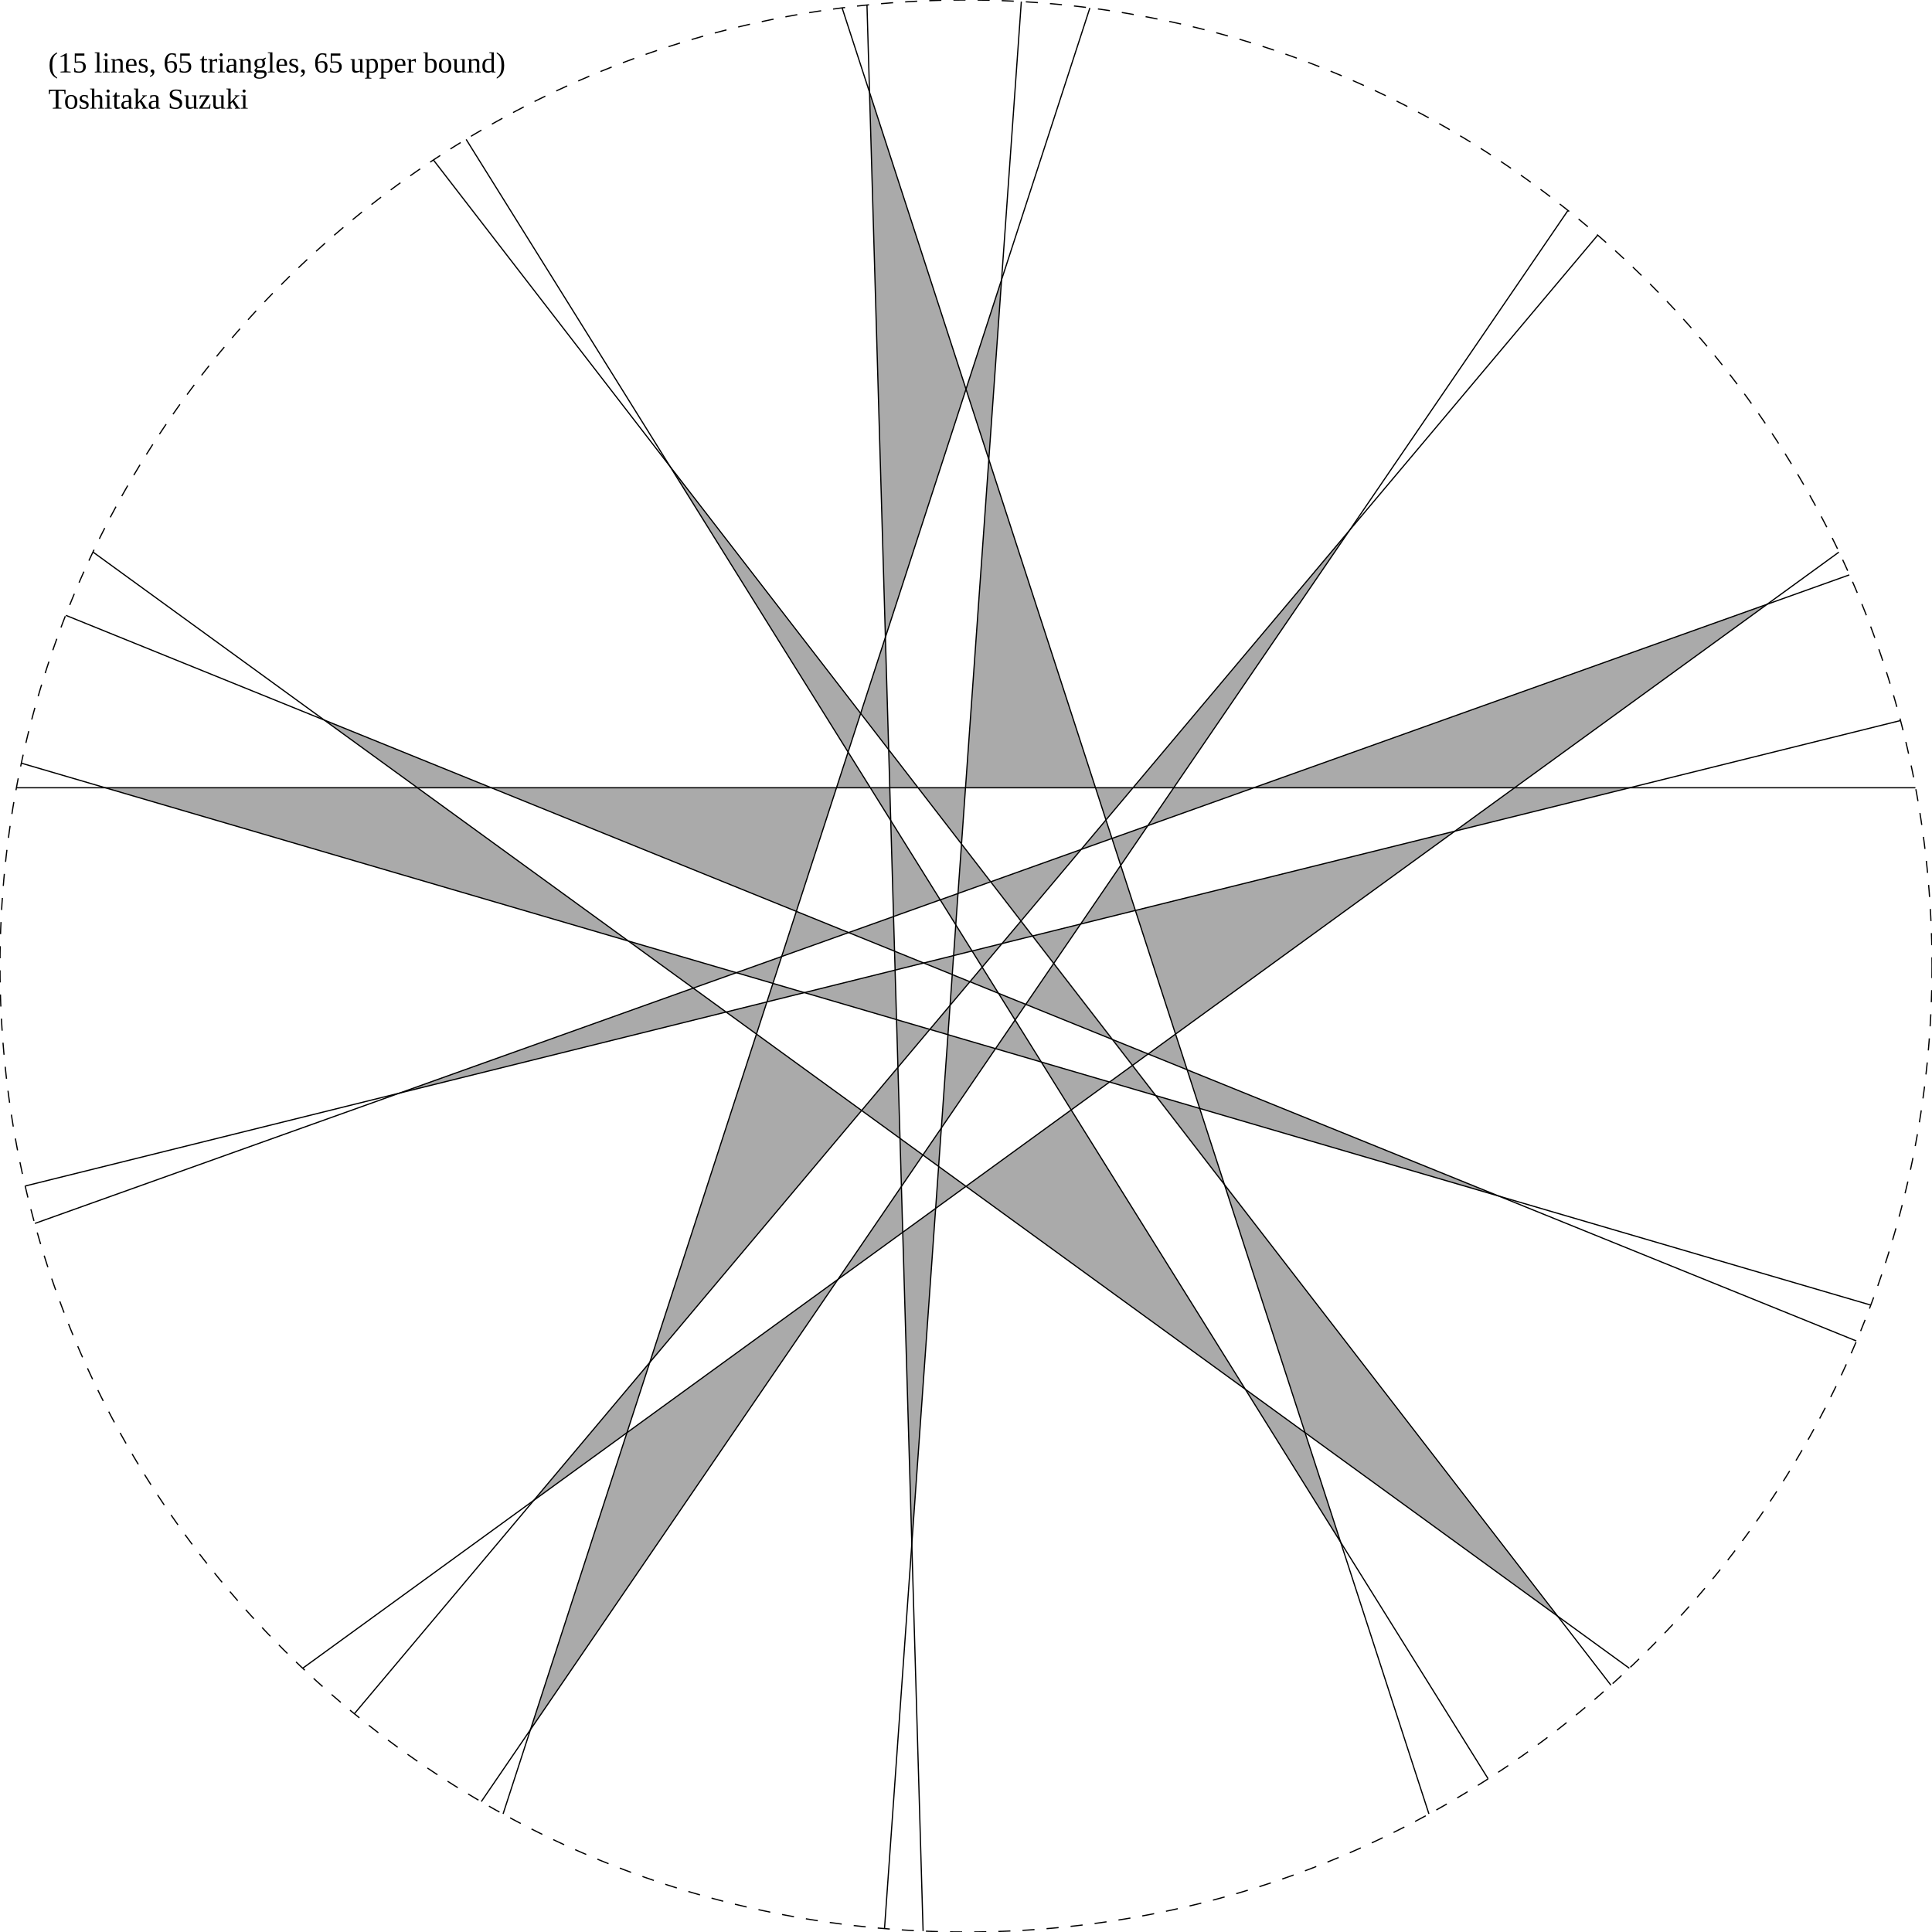
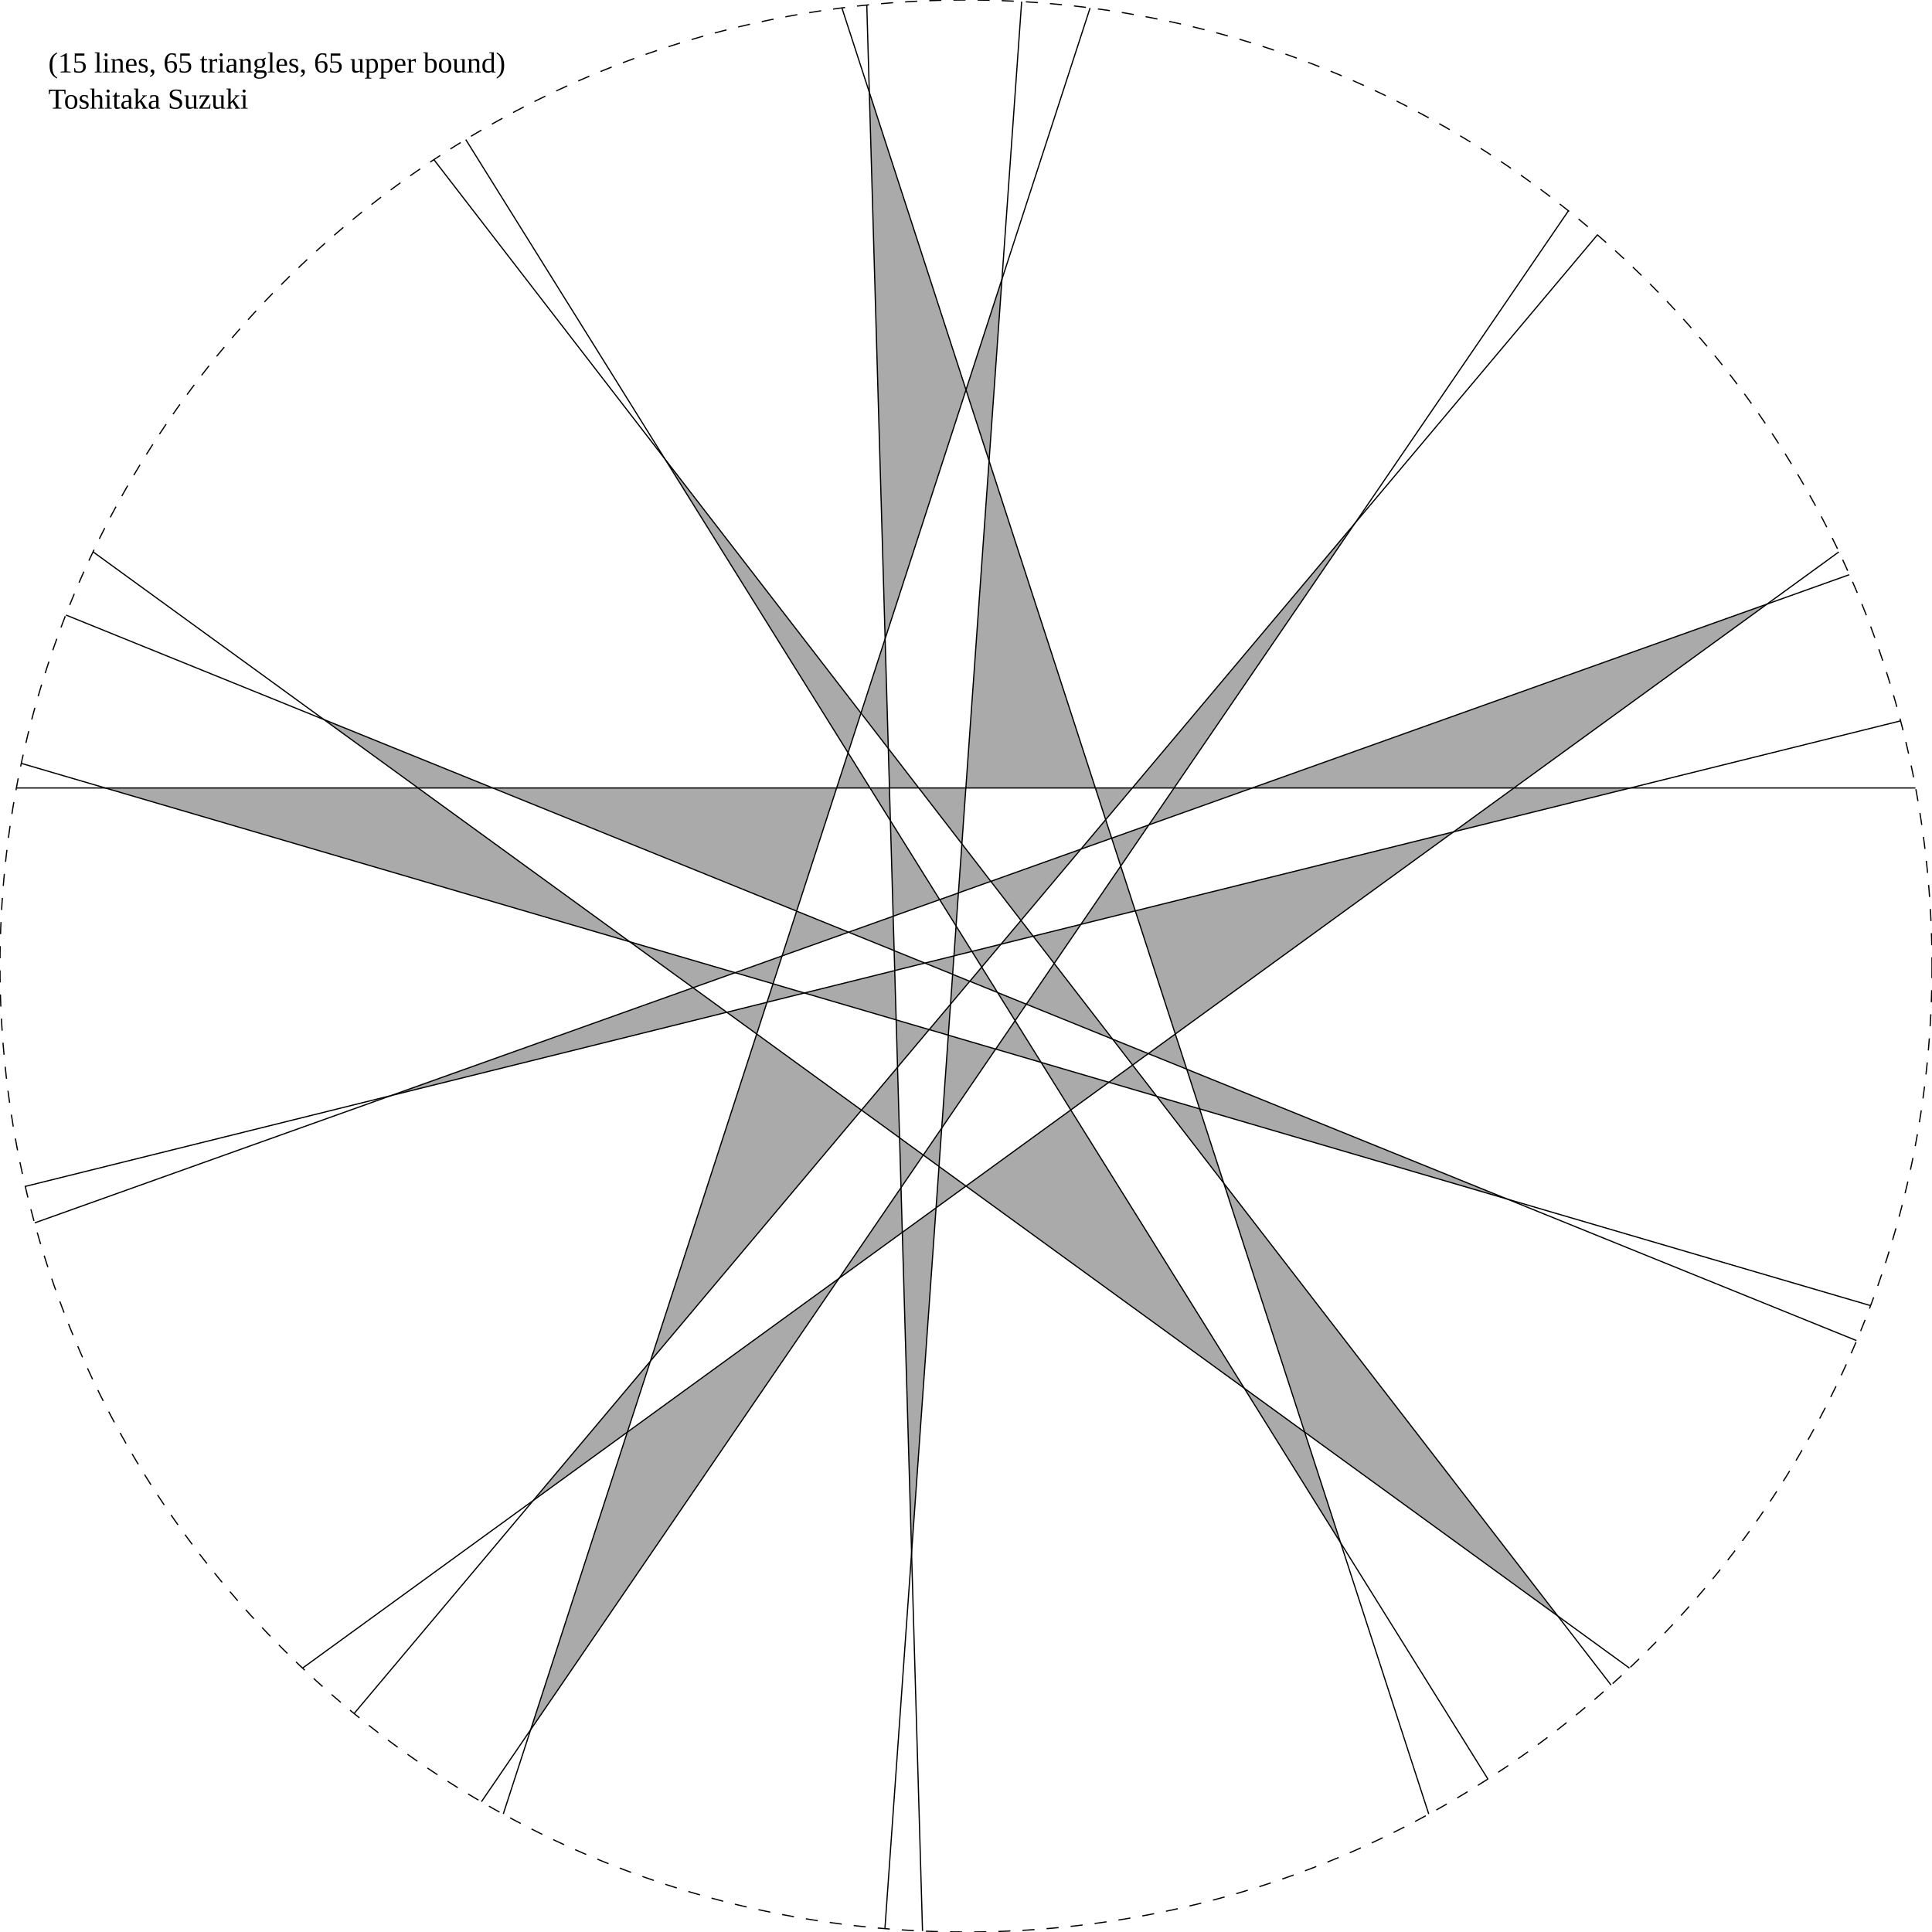
<svg xmlns="http://www.w3.org/2000/svg" width="800.0px" height="800.0px" viewBox="0px 0px 800.0px 800.0px" version="1.1" id="svg1=-body" xml:space="preserve">
  <style>
		circle { stroke:black;stroke-width:0.5;fill:none;stroke-dasharray:5,5; }		line { stroke:black;stroke-width:0.5;vector-effect:non-scaling-stroke; }		path { fill:#00000055; }
    </style>
  <rect width="100%" height="100%" fill="white" />
  <text x="20" y="30">(15 lines, 65 triangles, 65 upper bound)</text>
  <text x="20" y="45">Toshitaka Suzuki</text>
-   <path d="M 43.562 326.191 L 172.841 326.191 L 260.218 389.675" />
-   <path d="M 203.42 326.191 L 172.841 326.191 L 134.268 298.167" />
-   <path d="M 203.42 326.191 L 346.375 326.191 L 329.741 377.385" />
-   <path d="M 380.157 326.191 L 368.441 326.191 L 367.981 310.42" />
-   <path d="M 380.157 326.191 L 399.797 326.191 L 398.143 349.489" />
-   <path d="M 360.386 326.191 L 368.441 326.191 L 368.835 339.745" />
-   <path d="M 360.386 326.191 L 346.375 326.191 L 351.176 311.417" />
-   <path d="M 453.625 326.191 L 399.797 326.191 L 409.449 190.233" />
-   <path d="M 453.625 326.191 L 469.16 326.191 L 457.955 339.517" />
-   <path d="M 486.006 326.191 L 469.16 326.191 L 558.843 219.542" />
-   <path d="M 486.006 326.191 L 519.155 326.191 L 475.301 341.867" />
-   <path d="M 627.159 326.191 L 519.155 326.191 L 731.748 250.203" />
-   <path d="M 627.159 326.191 L 674.838 326.191 L 602.42 344.165" />
-   <path d="M 620.711 495.304 L 496.774 458.989 L 491.568 442.967" />
-   <path d="M 260.218 389.675 L 304.91 402.77 L 287.036 409.159" />
-   <path d="M 478.557 453.651 L 496.774 458.989 L 507.017 490.515" />
-   <path d="M 478.557 453.651 L 459.437 448.049 L 468.916 441.162" />
-   <path d="M 431.192 439.772 L 412.23 434.216 L 420.332 422.353" />
-   <path d="M 431.192 439.772 L 459.437 448.049 L 443.548 459.593" />
-   <path d="M 371.238 422.205 L 385.024 426.245 L 371.813 441.955" />
-   <path d="M 371.238 422.205 L 333.064 411.02 L 370.64 401.693" />
-   <path d="M 392.538 428.446 L 412.23 434.216 L 389.796 467.065" />
-   <path d="M 392.538 428.446 L 385.024 426.245 L 393.401 416.283" />
-   <path d="M 320.051 407.207 L 304.91 402.77 L 323.672 396.064" />
-   <path d="M 320.051 407.207 L 333.064 411.02 L 317.563 414.867" />
-   <path d="M 460.63 430.429 L 424.748 415.888 L 436.321 398.942" />
-   <path d="M 460.63 430.429 L 475.432 436.428 L 468.916 441.162" />
-   <path d="M 413.447 411.308 L 424.748 415.888 L 420.332 422.353" />
-   <path d="M 413.447 411.308 L 401.617 406.513 L 406.694 400.475" />
-   <path d="M 491.568 442.967 L 475.432 436.428 L 486.767 428.192" />
-   <path d="M 370.412 393.867 L 351.388 386.157 L 369.994 379.507" />
-   <path d="M 370.412 393.867 L 382.475 398.756 L 370.64 401.693" />
-   <path d="M 394.305 403.55 L 401.617 406.513 L 393.401 416.283" />
-   <path d="M 394.305 403.55 L 382.475 398.756 L 394.864 395.681" />
-   <path d="M 329.741 377.385 L 351.388 386.157 L 323.672 396.064" />
-   <path d="M 644.981 669.222 L 540.392 593.233 L 507.017 490.515" />
-   <path d="M 515.653 575.259 L 540.392 593.233 L 555.126 638.578" />
-   <path d="M 515.653 575.259 L 400.0 491.232 L 443.548 459.593" />
-   <path d="M 372.67 471.376 L 382.149 478.263 L 373.25 491.292" />
-   <path d="M 372.67 471.376 L 356.781 459.832 L 371.813 441.955" />
-   <path d="M 388.665 482.997 L 382.149 478.263 L 389.796 467.065" />
-   <path d="M 388.665 482.997 L 400.0 491.232 L 387.432 500.364" />
-   <path d="M 313.233 428.192 L 356.781 459.832 L 269.057 564.151" />
-   <path d="M 313.233 428.192 L 300.665 419.061 L 317.563 414.867" />
-   <path d="M 287.036 409.159 L 300.665 419.061 L 165.423 452.628" />
-   <path d="M 277.46 193.167 L 356.381 295.395 L 351.176 311.417" />
-   <path d="M 367.981 310.42 L 356.381 295.395 L 366.625 263.868" />
-   <path d="M 398.143 349.489 L 410.217 365.13 L 396.689 369.965" />
-   <path d="M 436.321 398.942 L 427.542 387.57 L 447.465 382.625" />
-   <path d="M 422.758 381.373 L 410.217 365.13 L 447.675 351.741" />
-   <path d="M 422.758 381.373 L 427.542 387.57 L 414.91 390.705" />
-   <path d="M 368.835 339.745 L 389.317 372.6 L 369.994 379.507" />
-   <path d="M 395.768 382.948 L 389.317 372.6 L 396.689 369.965" />
-   <path d="M 395.768 382.948 L 402.521 393.78 L 394.864 395.681" />
-   <path d="M 406.694 400.475 L 402.521 393.78 L 414.91 390.705" />
-   <path d="M 360.051 38.199 L 400.0 161.15 L 366.625 263.868" />
-   <path d="M 409.449 190.233 L 400.0 161.15 L 414.733 115.806" />
-   <path d="M 464.064 358.32 L 460.444 347.177 L 475.301 341.867" />
-   <path d="M 464.064 358.32 L 470.133 376.999 L 447.465 382.625" />
-   <path d="M 457.955 339.517 L 460.444 347.177 L 447.675 351.741" />
-   <path d="M 486.767 428.192 L 470.133 376.999 L 602.42 344.165" />
-   <path d="M 377.564 639.359 L 373.803 510.266 L 387.432 500.364" />
-   <path d="M 373.25 491.292 L 373.803 510.266 L 346.985 529.75" />
-   <path d="M 219.658 716.185 L 259.608 593.233 L 346.985 529.75" />
-   <path d="M 269.057 564.151 L 259.608 593.233 L 221.035 621.258" />
-   <line x1="6.869" y1="326.191" x2="793.131" y2="326.191" />
-   <line x1="8.911" y1="316.038" x2="774.557" y2="540.383" />
-   <line x1="27.281" y1="254.809" x2="768.641" y2="555.255" />
-   <line x1="38.566" y1="228.636" x2="674.666" y2="690.789" />
-   <line x1="179.492" y1="66.269" x2="667.046" y2="697.803" />
-   <line x1="193.02" y1="57.715" x2="616.195" y2="736.541" />
-   <line x1="348.712" y1="3.302" x2="591.68" y2="751.082" />
-   <line x1="358.999" y1="2.107" x2="382.232" y2="799.605" />
-   <line x1="422.908" y1="0.657" x2="366.26" y2="798.575" />
-   <line x1="451.288" y1="3.302" x2="208.32" y2="751.082" />
-   <line x1="649.257" y1="87.156" x2="199.295" y2="746.002" />
-   <line x1="661.572" y1="97.378" x2="146.739" y2="709.61" />
-   <line x1="761.434" y1="228.636" x2="125.334" y2="690.789" />
-   <line x1="765.749" y1="238.05" x2="14.462" y2="506.587" />
-   <line x1="786.877" y1="298.383" x2="10.507" y2="491.078" />
+   <path d="M 43.544 326.277 L 173.103 326.277 L 260.777 389.975" />
+   <path d="M 204.014 326.277 L 173.103 326.277 L 134.123 297.956" />
+   <path d="M 204.014 326.277 L 346.437 326.277 L 329.867 377.274" />
+   <path d="M 380.439 326.277 L 368.3 326.277 L 367.827 309.933" />
+   <path d="M 380.439 326.277 L 399.941 326.277 L 398.299 349.42" />
+   <path d="M 360.255 326.277 L 368.3 326.277 L 368.691 339.808" />
+   <path d="M 360.255 326.277 L 346.437 326.277 L 351.171 311.706" />
+   <path d="M 453.563 326.277 L 399.941 326.277 L 409.552 190.825" />
+   <path d="M 453.563 326.277 L 468.884 326.277 L 457.833 339.419" />
+   <path d="M 486.165 326.277 L 468.884 326.277 L 561.086 216.622" />
+   <path d="M 486.165 326.277 L 518.526 326.277 L 475.717 341.569" />
+   <path d="M 626.897 326.277 L 518.526 326.277 L 731.712 250.124" />
+   <path d="M 626.897 326.277 L 675.079 326.277 L 601.889 344.446" />
+   <path d="M 624.181 496.535 L 496.741 459.166 L 491.401 442.73" />
+   <path d="M 260.777 389.975 L 304.399 402.766 L 286.957 408.997" />
+   <path d="M 478.969 453.955 L 496.741 459.166 L 506.742 489.944" />
+   <path d="M 478.969 453.955 L 459.158 448.146 L 468.98 441.01" />
+   <path d="M 431.106 439.92 L 412.289 434.403 L 420.33 422.635" />
+   <path d="M 431.106 439.92 L 459.158 448.146 L 443.381 459.609" />
+   <path d="M 371.079 422.319 L 384.755 426.329 L 371.646 441.92" />
+   <path d="M 371.079 422.319 L 333.079 411.176 L 370.488 401.89" />
+   <path d="M 392.677 428.652 L 412.289 434.403 L 389.949 467.1" />
+   <path d="M 392.677 428.652 L 384.755 426.329 L 393.587 415.825" />
+   <path d="M 320.089 407.367 L 304.399 402.766 L 323.841 395.821" />
+   <path d="M 320.089 407.367 L 333.079 411.176 L 317.603 415.018" />
+   <path d="M 460.71 430.294 L 424.987 415.818 L 436.516 398.943" />
+   <path d="M 460.71 430.294 L 475.487 436.282 L 468.98 441.01" />
+   <path d="M 413.069 410.989 L 424.987 415.818 L 420.33 422.635" />
+   <path d="M 413.069 410.989 L 401.571 406.33 L 406.506 400.462" />
+   <path d="M 491.401 442.73 L 475.487 436.282 L 486.667 428.16" />
+   <path d="M 370.249 393.638 L 351.37 385.988 L 369.837 379.391" />
+   <path d="M 370.249 393.638 L 382.968 398.791 L 370.488 401.89" />
+   <path d="M 394.465 403.451 L 401.571 406.33 L 393.587 415.825" />
+   <path d="M 394.465 403.451 L 382.968 398.791 L 395.008 395.803" />
+   <path d="M 329.867 377.274 L 351.37 385.988 L 323.841 395.821" />
+   <path d="M 645.046 669.163 L 540.23 593.01 L 506.742 489.944" />
+   <path d="M 515.222 574.841 L 540.23 593.01 L 555.119 638.834" />
+   <path d="M 515.222 574.841 L 400.0 491.127 L 443.381 459.609" />
+   <path d="M 372.491 471.141 L 382.313 478.276 L 373.089 491.777" />
+   <path d="M 372.491 471.141 L 356.714 459.678 L 371.646 441.92" />
+   <path d="M 388.821 483.005 L 382.313 478.276 L 389.949 467.1" />
+   <path d="M 388.821 483.005 L 400.0 491.127 L 387.605 500.132" />
+   <path d="M 313.333 428.16 L 356.714 459.678 L 269.322 563.612" />
+   <path d="M 313.333 428.16 L 300.939 419.155 L 317.603 415.018" />
+   <path d="M 286.957 408.997 L 300.939 419.155 L 161.892 453.672" />
+   <path d="M 275.376 190.131 L 356.512 295.27 L 351.171 311.706" />
+   <path d="M 367.827 309.933 L 356.512 295.27 L 366.512 264.493" />
+   <path d="M 398.299 349.42 L 410.279 364.944 L 396.857 369.739" />
+   <path d="M 436.516 398.943 L 427.809 387.66 L 447.579 382.752" />
+   <path d="M 422.765 381.124 L 410.279 364.944 L 447.571 351.623" />
+   <path d="M 422.765 381.124 L 427.809 387.66 L 414.49 390.966" />
+   <path d="M 368.691 339.808 L 389.083 372.516 L 369.837 379.391" />
+   <path d="M 395.886 383.428 L 389.083 372.516 L 396.857 369.739" />
+   <path d="M 395.886 383.428 L 402.449 393.955 L 395.008 395.803" />
+   <path d="M 406.506 400.462 L 402.449 393.955 L 414.49 390.966" />
+   <path d="M 359.964 38.208 L 400 161.427 L 366.512 264.493" />
+   <path d="M 409.552 190.825 L 400 161.427 L 414.889 115.602" />
+   <path d="M 464.07 358.615 L 460.319 347.069 L 475.717 341.569" />
+   <path d="M 464.07 358.615 L 470.097 377.162 L 447.579 382.752" />
+   <path d="M 457.833 339.419 L 460.319 347.069 L 447.571 351.623" />
+   <path d="M 486.667 428.16 L 470.097 377.162 L 601.889 344.446" />
+   <path d="M 377.466 643.04 L 373.624 510.29 L 387.605 500.132" />
+   <path d="M 373.089 491.777 L 373.624 510.29 L 347.443 529.311" />
+   <path d="M 219.734 716.228 L 259.77 593.01 L 347.443 529.311" />
+   <path d="M 269.322 563.612 L 259.77 593.01 L 220.79 621.331" />
+   <line x1="6.853" y1="326.277" x2="793.147" y2="326.277" />
+   <line x1="8.894" y1="316.117" x2="774.473" y2="540.605" />
+   <line x1="27.33" y1="254.682" x2="768.706" y2="555.099" />
+   <line x1="38.604" y1="228.557" x2="674.73" y2="690.73" />
+   <line x1="179.69" y1="66.139" x2="667.106" y2="697.749" />
+   <line x1="192.875" y1="57.802" x2="616.08" y2="736.615" />
+   <line x1="348.626" y1="3.313" x2="591.604" y2="751.124" />
+   <line x1="358.92" y1="2.115" x2="381.996" y2="799.595" />
+   <line x1="423.045" y1="0.664" x2="366.429" y2="798.589" />
+   <line x1="451.374" y1="3.313" x2="208.396" y2="751.124" />
+   <line x1="649.442" y1="87.304" x2="199.364" y2="746.042" />
+   <line x1="661.444" y1="97.268" x2="146.633" y2="709.524" />
+   <line x1="761.396" y1="228.557" x2="125.27" y2="690.73" />
+   <line x1="765.716" y1="237.977" x2="14.399" y2="506.358" />
+   <line x1="786.912" y1="298.515" x2="10.546" y2="491.243" />
  <circle cx="400.0px" cy="400.0px" r="400.0px" />
</svg>
